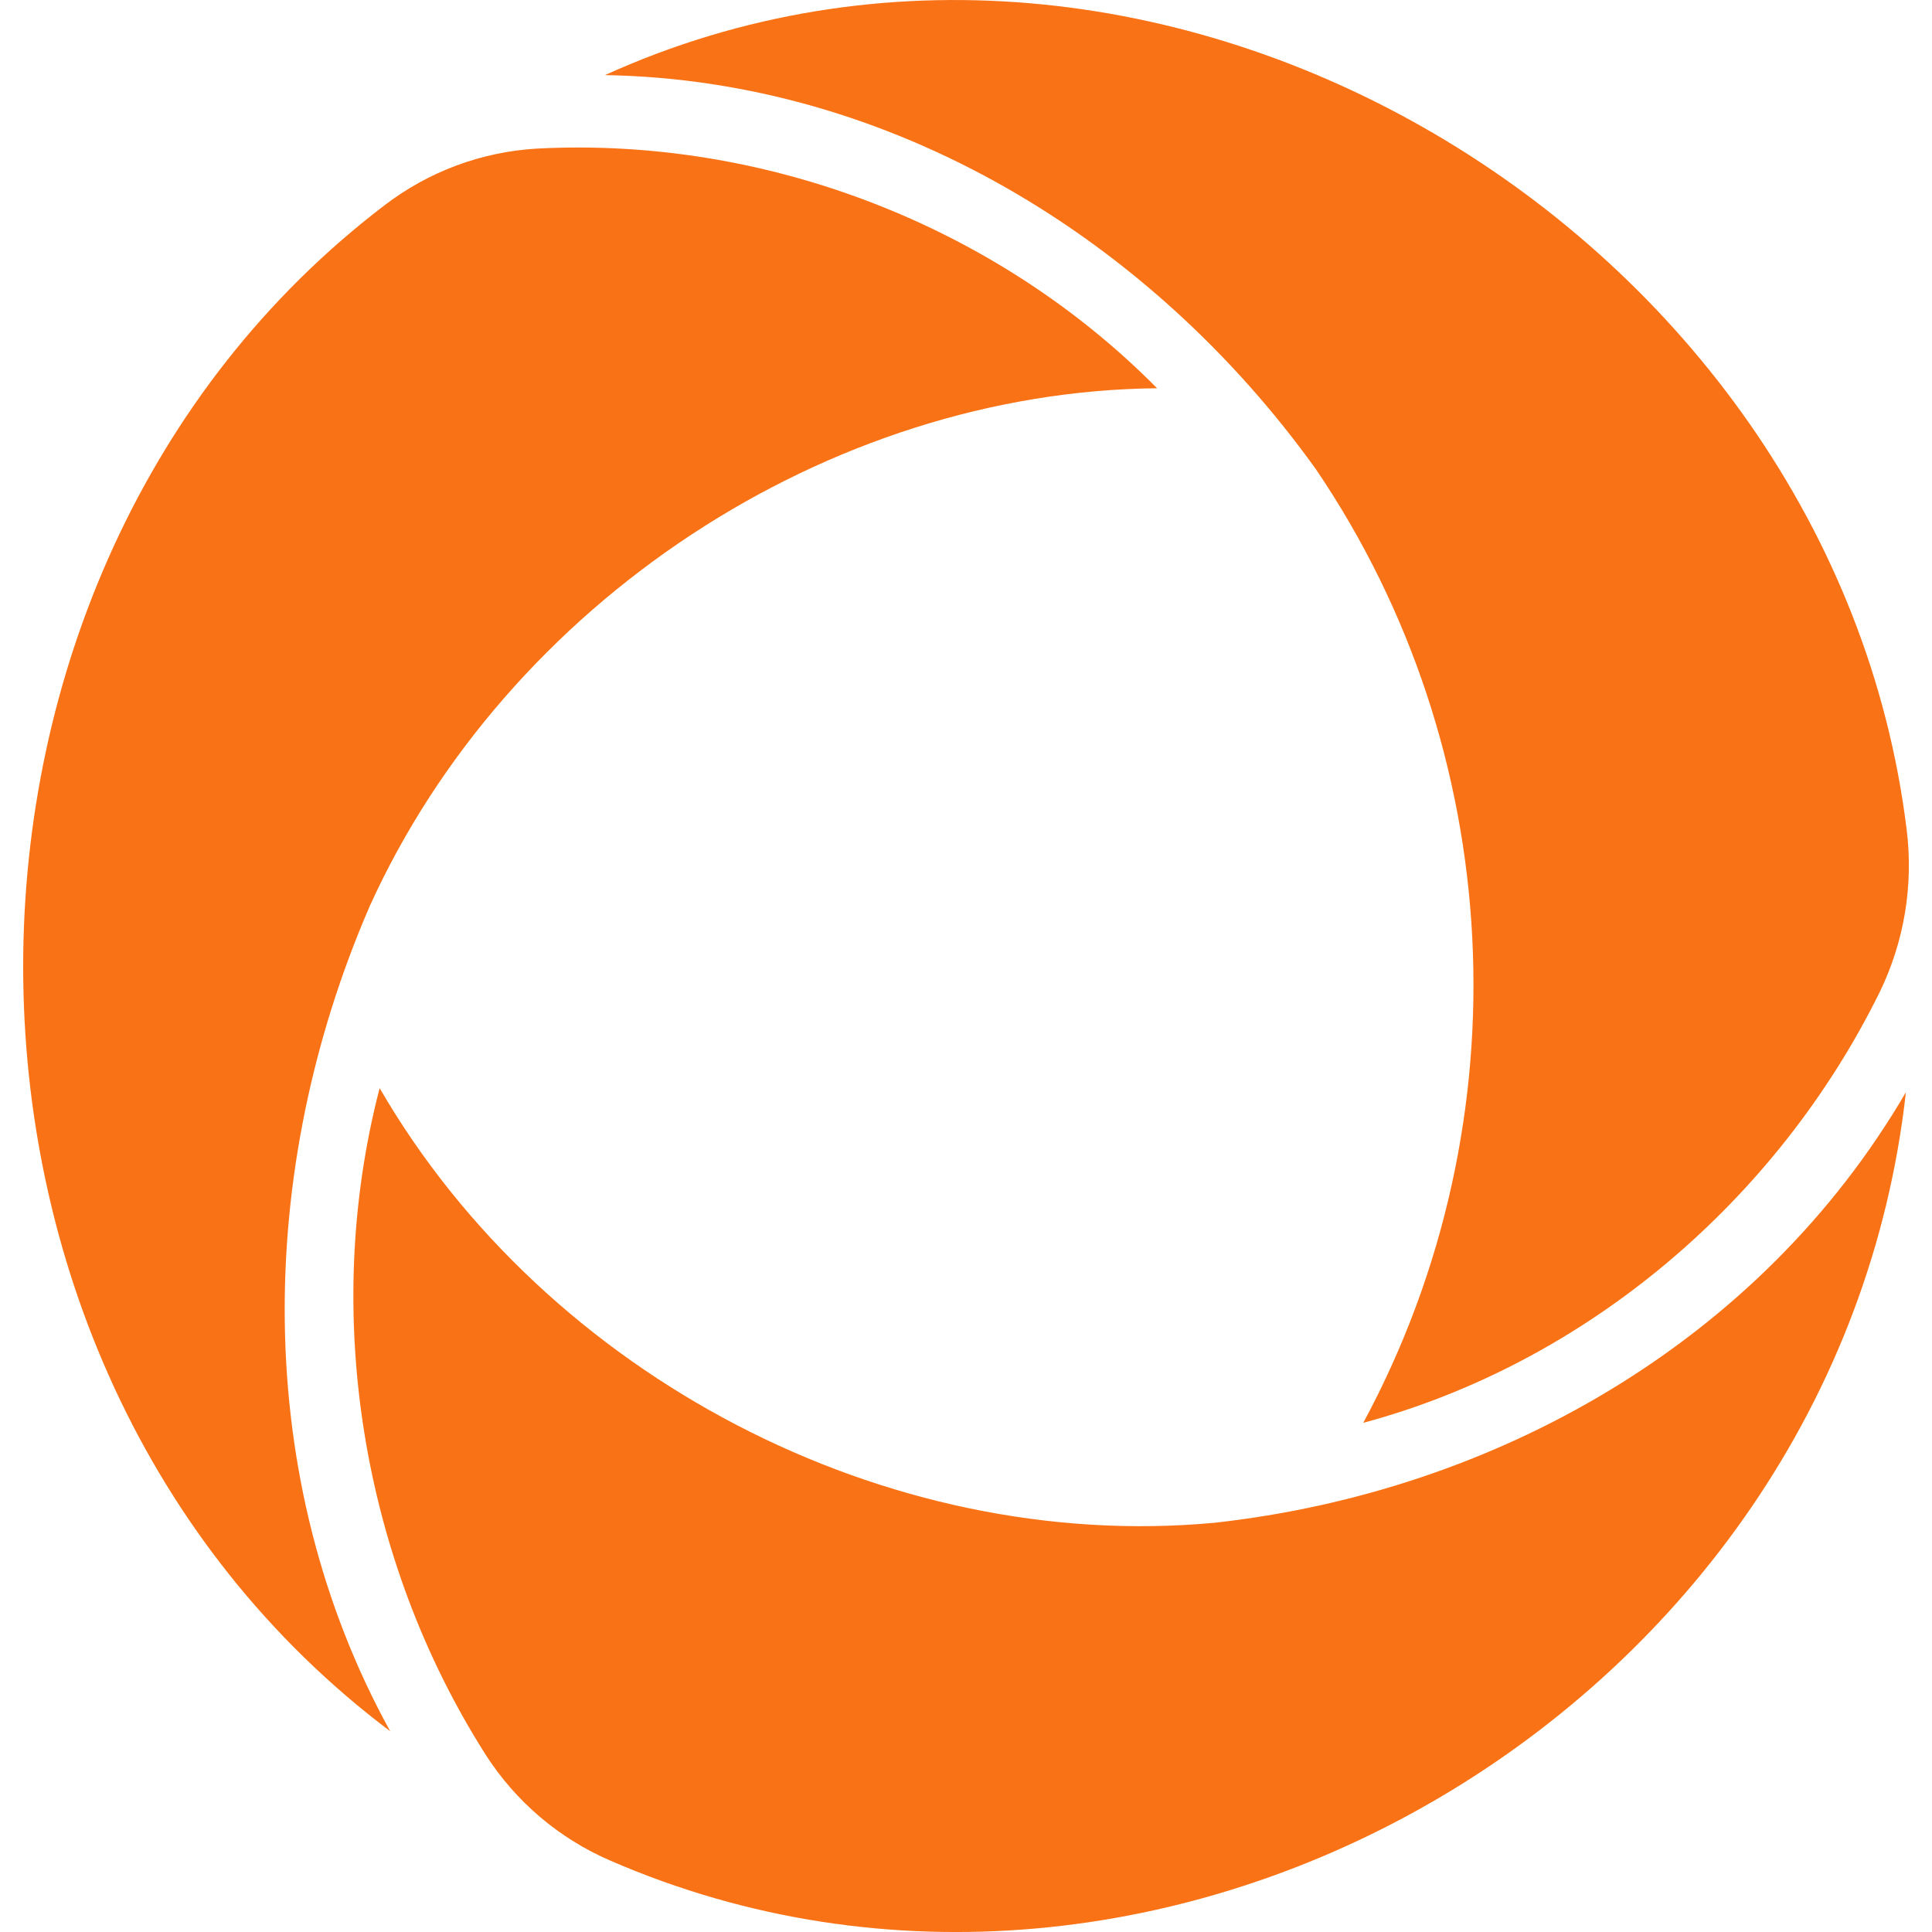
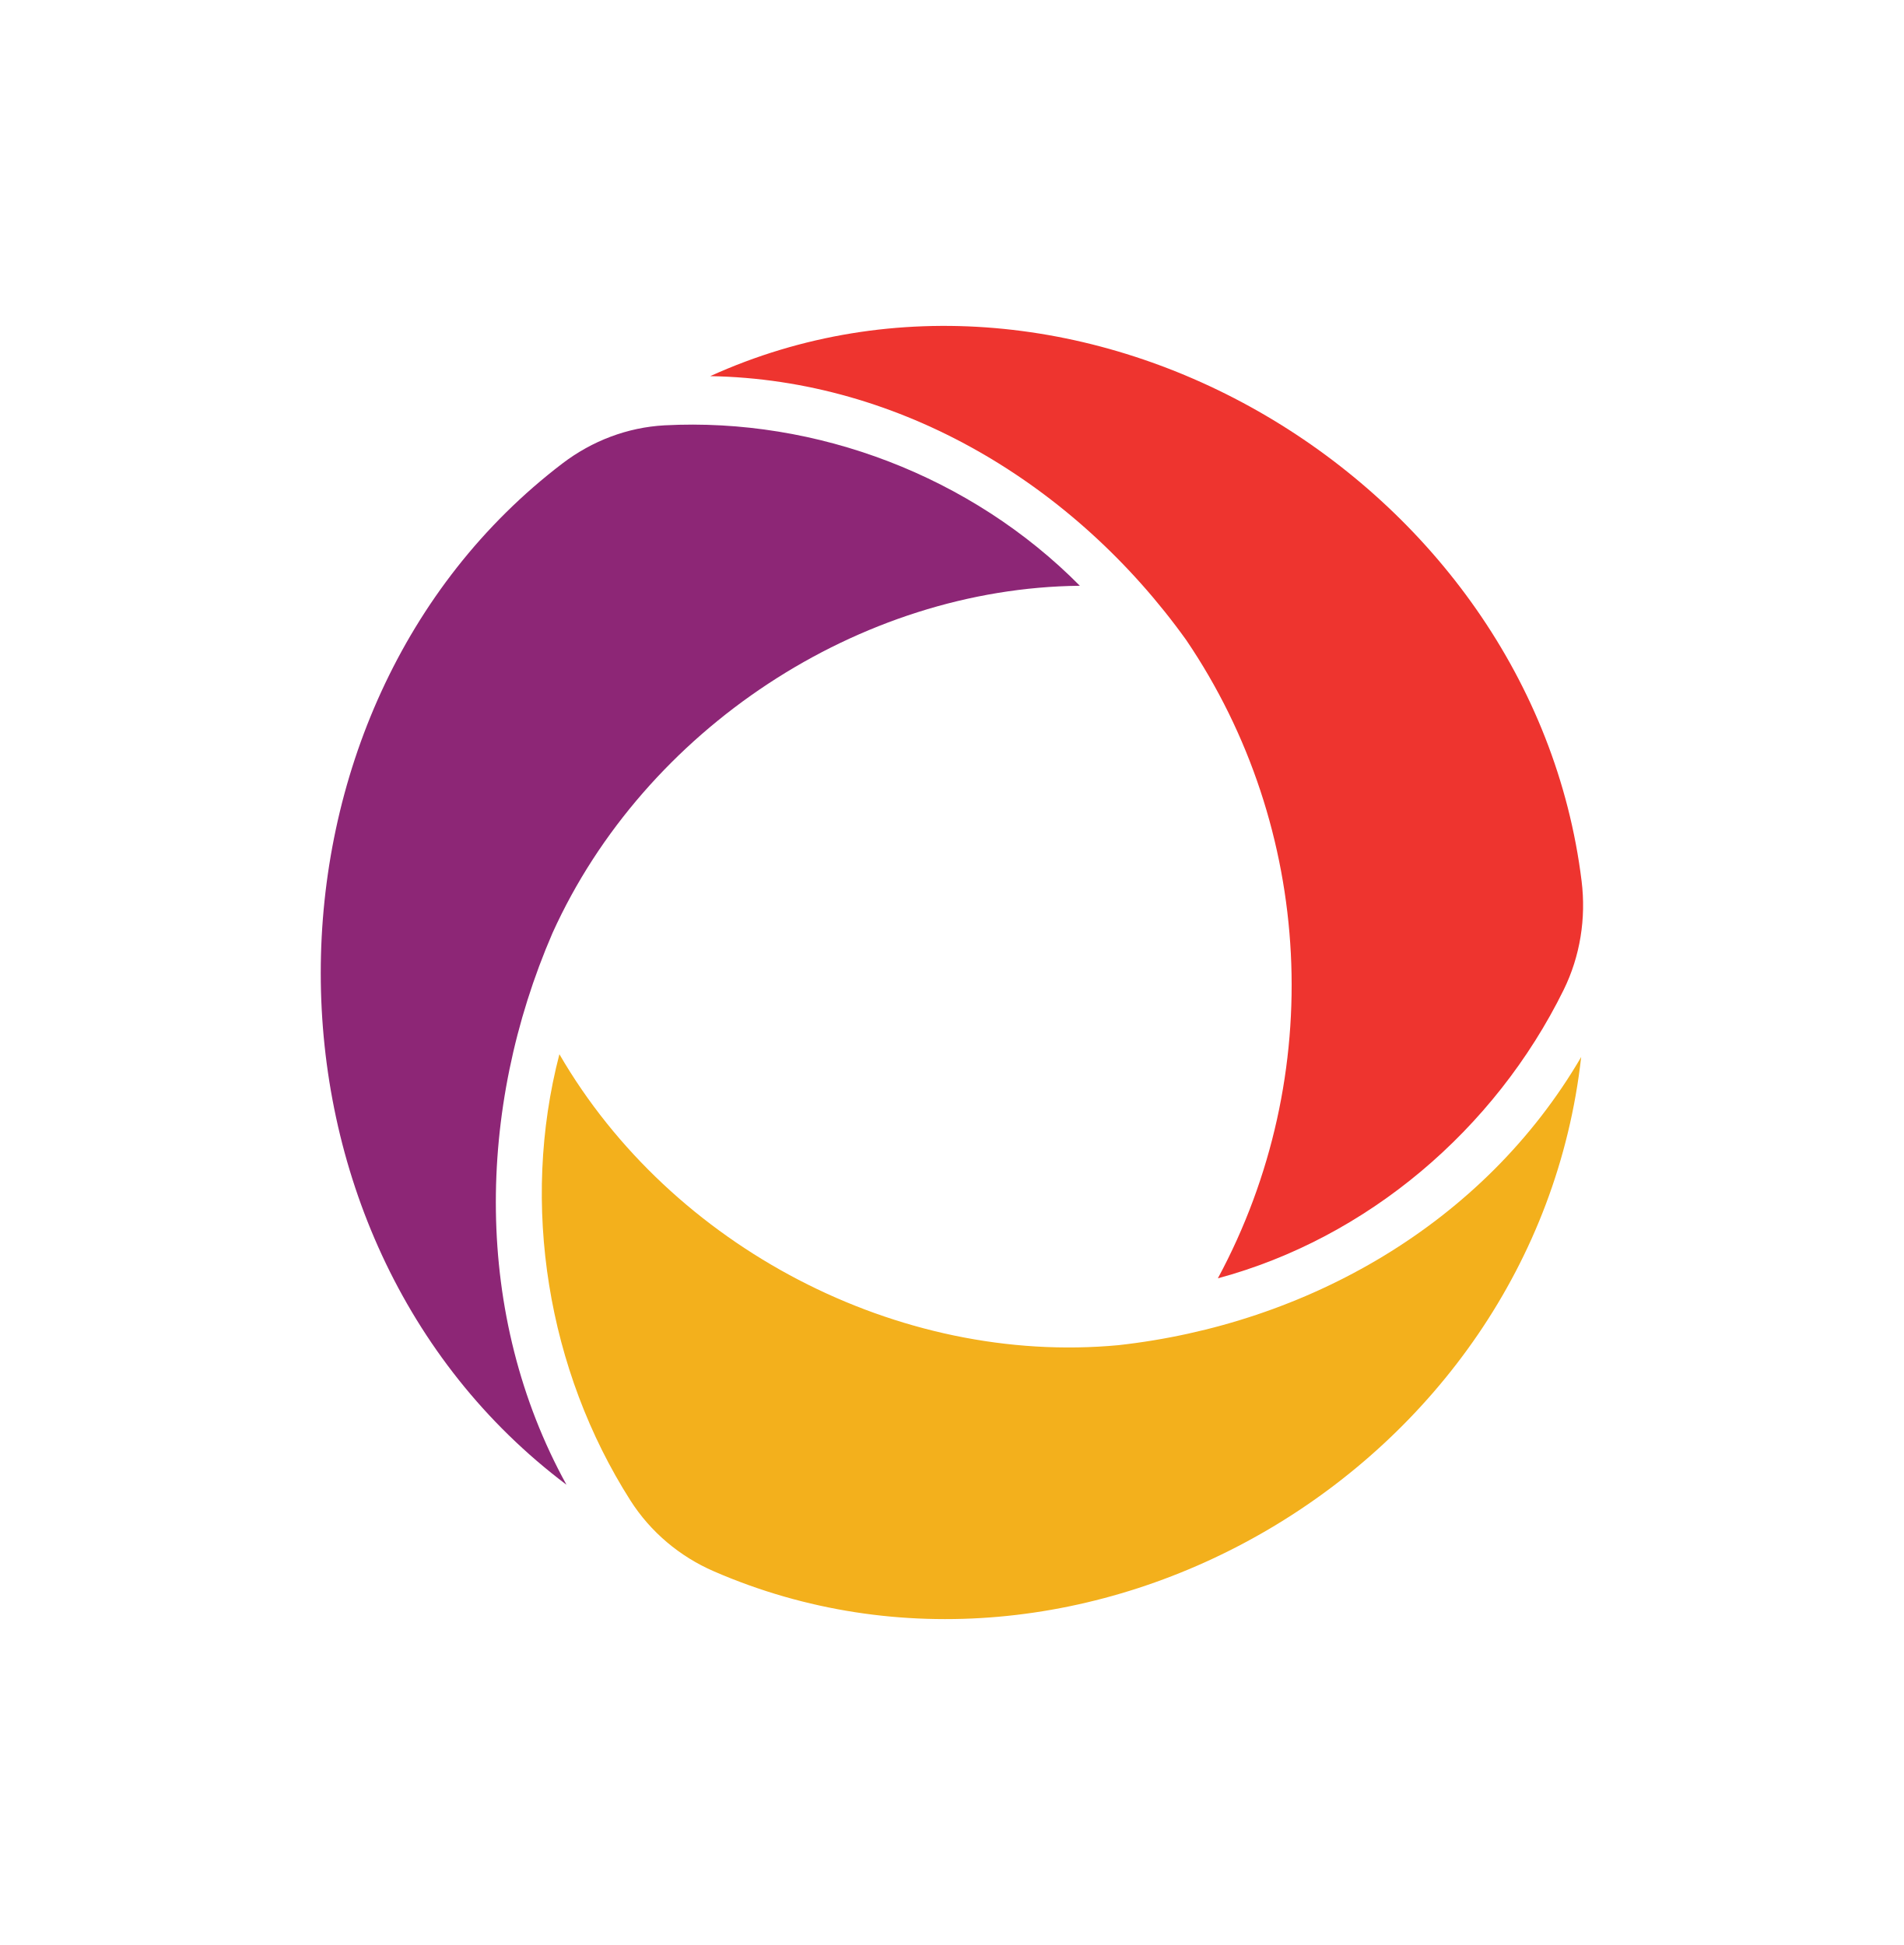
- <svg xmlns="http://www.w3.org/2000/svg" role="img" viewBox="0 0 24 24">
-   <path fill="#f97316" d="M15.09 18.916c3.488-.387 6.776-2.246 8.586-5.348-.857 7.673-9.247 12.522-16.095 9.545a3.47 3.47 0 0 1-1.547-1.314c-1.539-2.417-2.044-5.492-1.318-8.282 2.077 3.584 6.3 5.78 10.374 5.399m-10.501-7.65c-1.414 3.266-1.475 7.092.258 10.24-6.1-4.59-6.033-14.41-.074-18.953a3.44 3.44 0 0 1 1.893-.707c2.825-.15 5.695.942 7.708 2.977-4.09.04-8.073 2.66-9.785 6.442m11.757-5.437C14.283 2.951 11.053.992 7.515.933c6.84-3.105 15.253 1.929 16.17 9.37a3.6 3.6 0 0 1-.334 2.02c-1.278 2.594-3.647 4.607-6.416 5.352 2.029-3.763 1.778-8.36-.589-11.847" />
+ <svg xmlns="http://www.w3.org/2000/svg" width="184" height="188" viewBox="0 0 184 188" fill="none">
+   <path d="M108.092 130.021C126.258 128.003 143.385 118.323 152.815 102.167C148.349 142.128 104.653 167.385 68.986 151.878C65.699 150.453 62.87 148.082 60.929 145.034C52.913 132.448 50.279 116.433 54.064 101.899C64.881 120.567 86.875 132.01 108.092 130.021Z" fill="#F3B01C" />
+   <path d="M53.401 90.174C46.038 107.191 45.719 127.114 54.746 143.51C22.976 119.608 23.323 68.458 54.358 44.795C57.229 42.608 60.64 41.31 64.218 41.112C78.931 40.336 93.88 46.023 104.364 56.619C83.064 56.831 62.318 70.476 53.401 90.174Z" fill="#8D2676" />
+   <path d="M114.637 61.855C103.89 46.87 87.069 36.668 68.639 36.358C104.264 20.188 148.085 46.404 152.856 85.165C153.3 88.763 152.717 92.432 151.122 95.677C144.466 109.195 132.124 119.679 117.702 123.559C128.269 103.96 126.965 80.015 114.637 61.855Z" fill="#EE342F" />
</svg>
